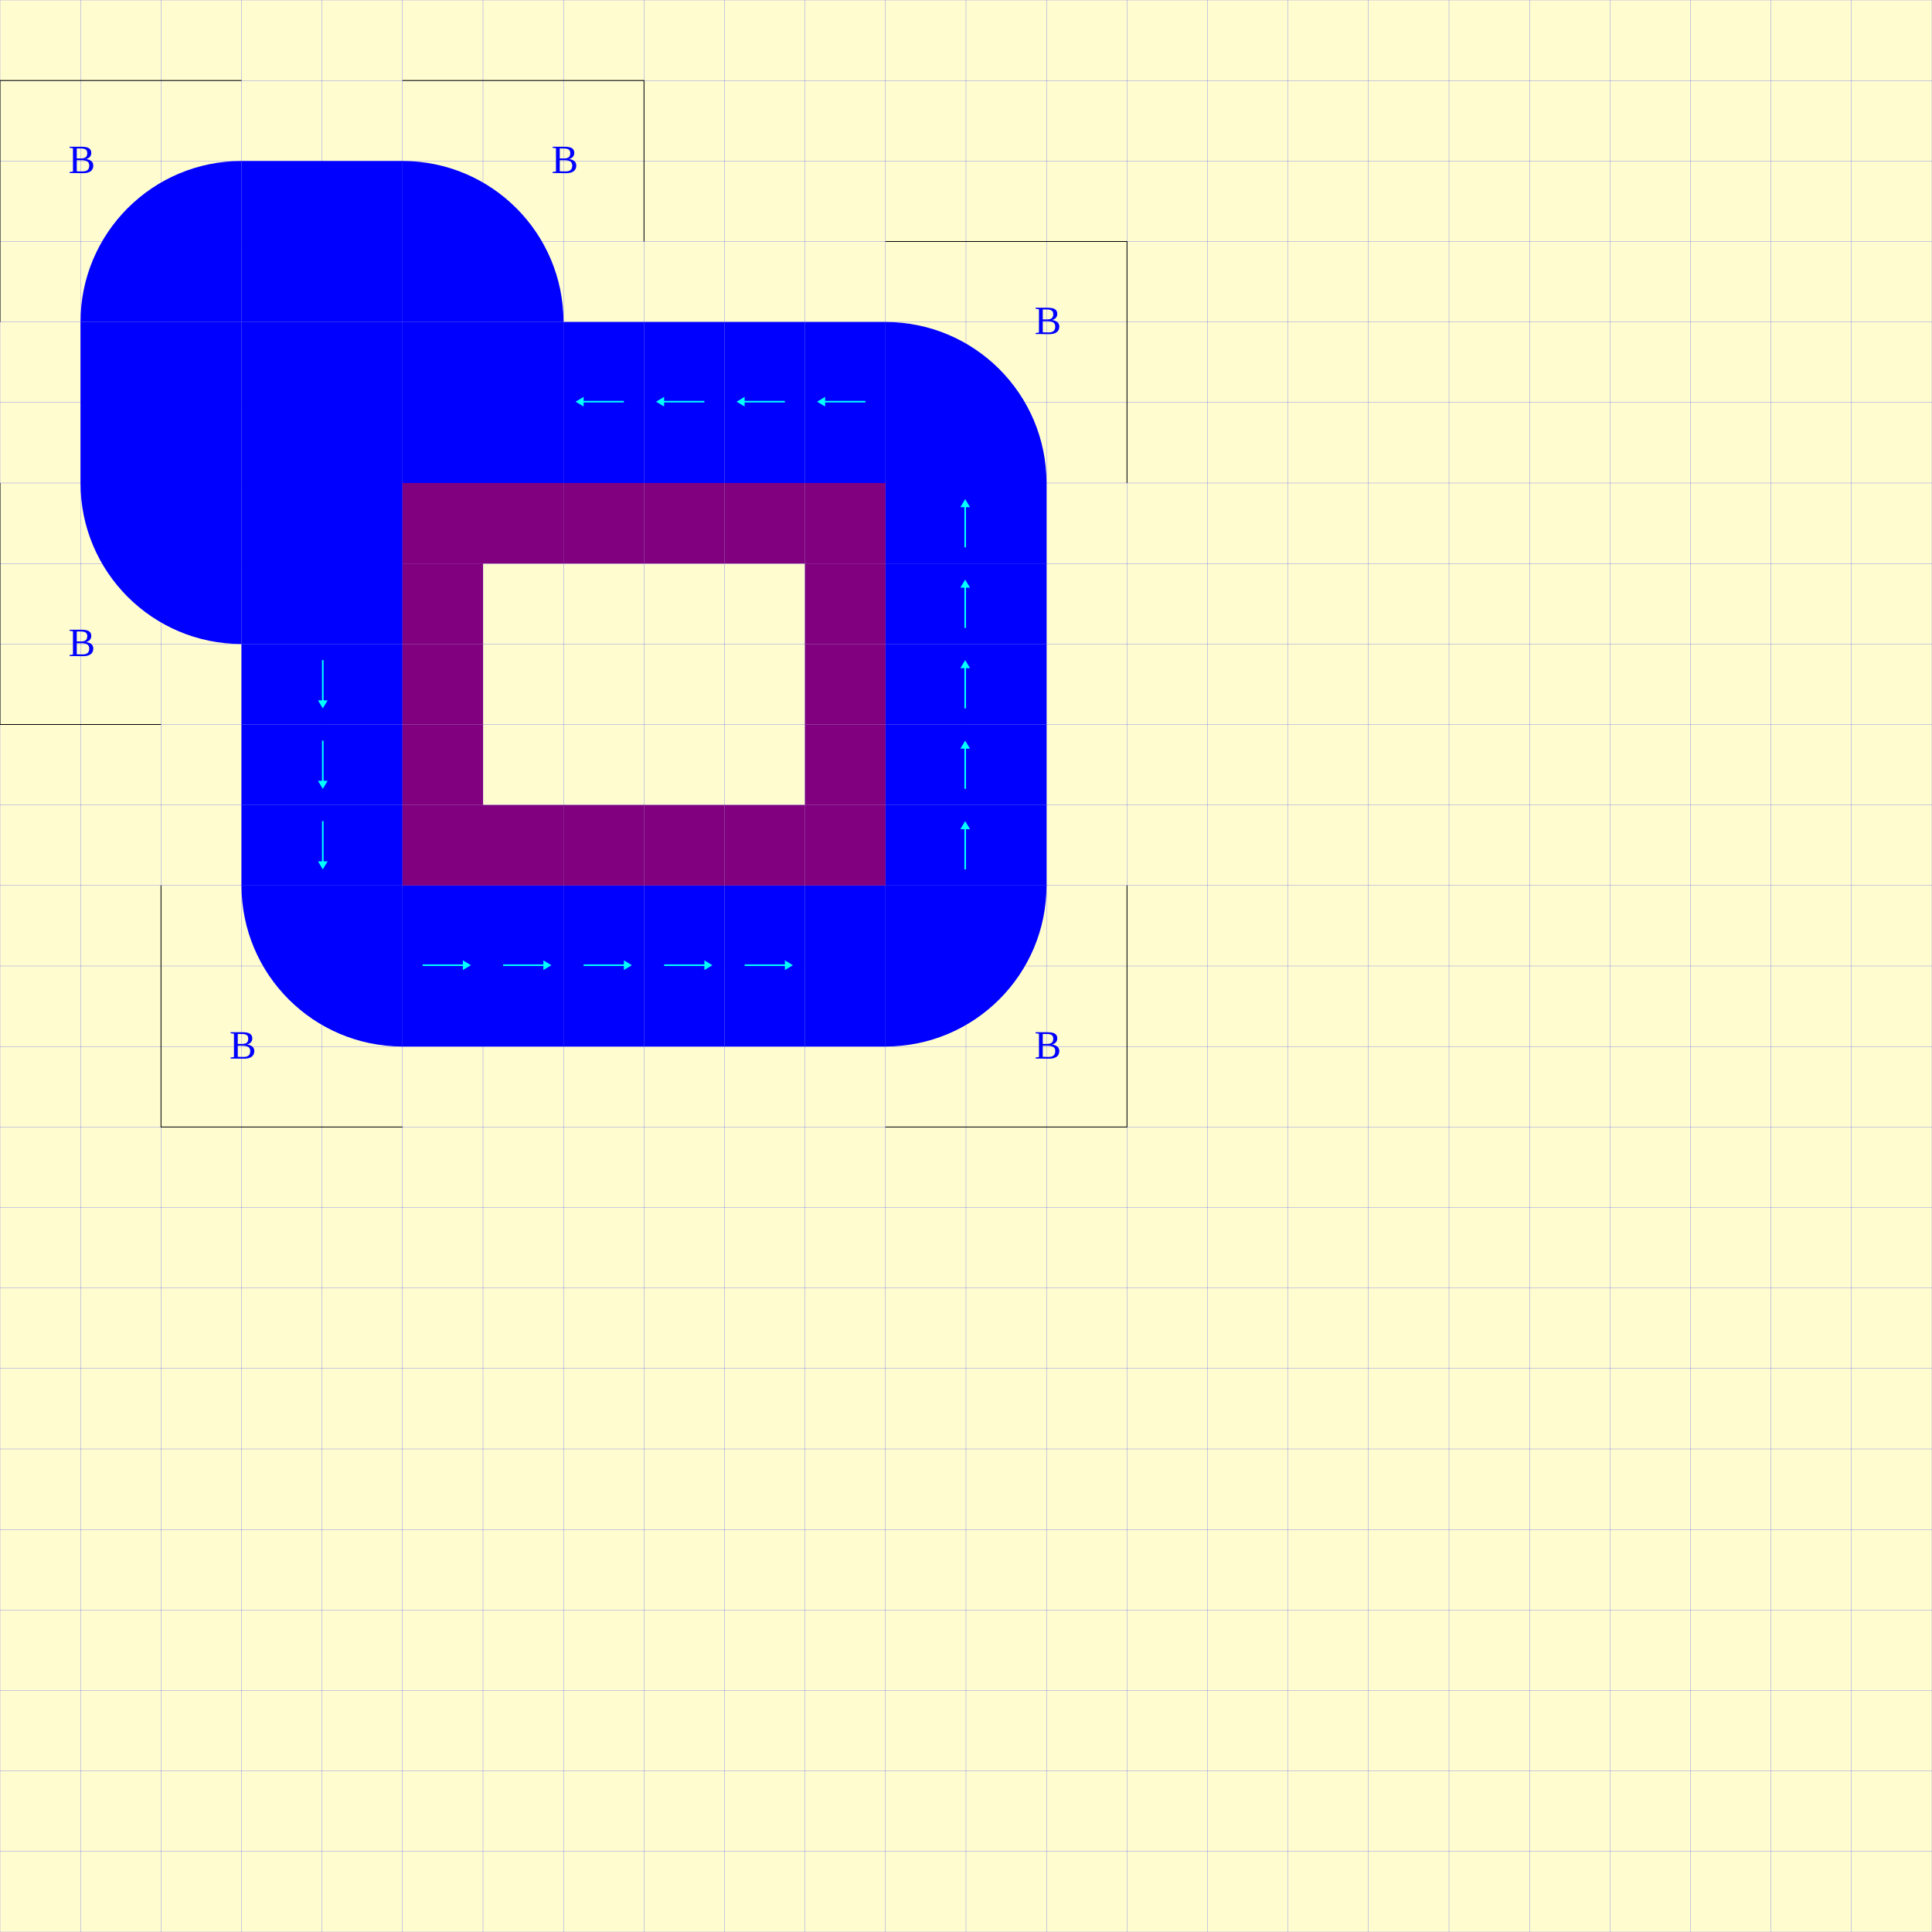
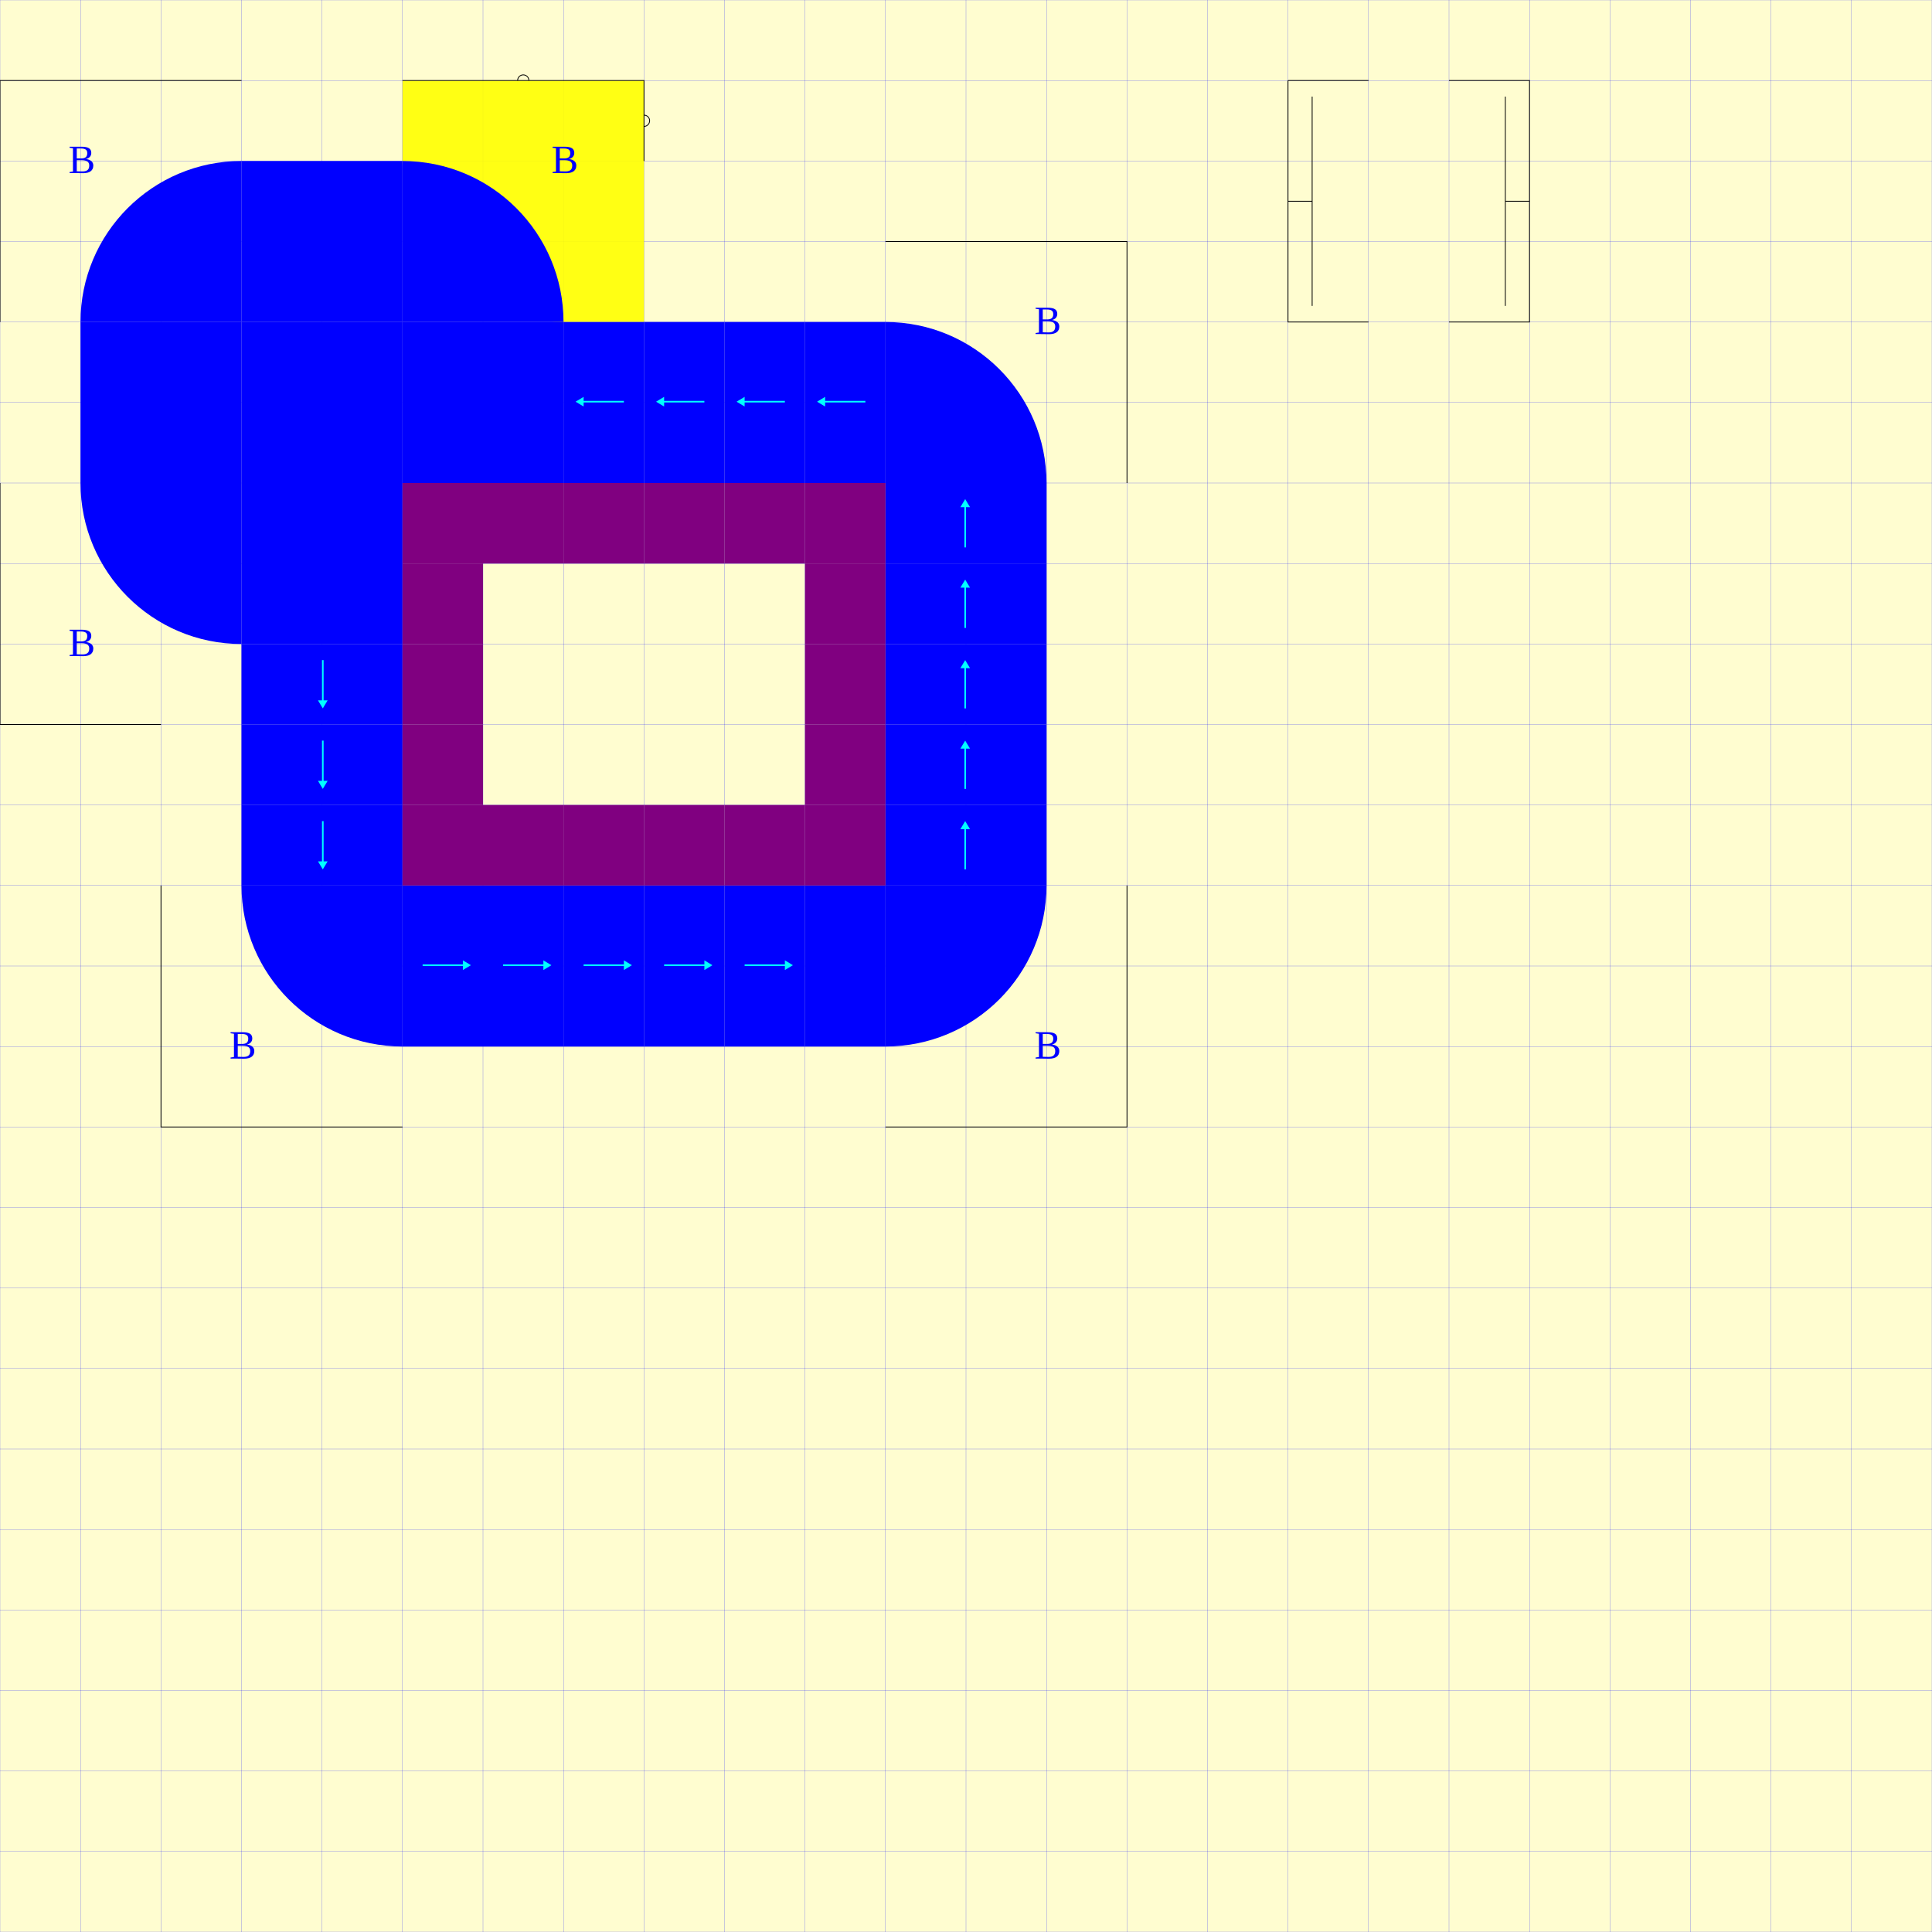
<svg xmlns="http://www.w3.org/2000/svg" width="2400" height="2400">
  <defs>
    <linearGradient id="vert_ramp" x1="0%" y1="0%" x2="0%" y2="100%">
      <stop offset="0%" style="stop-color:white;stop-opacity:0" />
      <stop offset="50%" style="stop-color:yellow;stop-opacity:1" />
    </linearGradient>
  </defs>
  <rect fill="#fffdd0" stroke="none" x="0" y="0" width="100%" height="100%" />
  <g fill="none" stroke="blue" stroke-width=".2">
    <path d="M0,0 h2400 M0,100 h2400 M0,200 h2400 M0,300 h2400 M0,400 h2400 M0,500 h2400 M0,600 h2400 M0,700 h2400 M0,800 h2400 M0,900 h2400 M0,1000 h2400 M0,1100 h2400 M0,1200 h2400        M0,1300 h2400 M0,1400 h2400 M0,1500 h2400 M0,1600 h2400 M0,1700 h2400 M0,1800 h2400 M0,1900 h2400 M0,2000 h2400 M0,2100 h2400 M0,2200 h2400 M0,2300 h2400 M0,2400 h2400" />
    <path d="M0,0 v2400 M100,0 v2400 M200,0 v2400 M300,0 v2400 M400,0 v2400 M500,0 v2400 M600,0 v2400 M700,0 v2400 M800,0 v2400 M900,0 v2400 M1000,0 v2400 M1100,0 v2400 M1200,0 v2400        M1300,0 v2400 M1400,0 v2400 M1500,0 v2400 M1600,0 v2400 M1700,0 v2400 M1800,0 v2400 M1900,0 v2400 M2000,0 v2400 M2100,0 v2400 M2200,0 v2400 M2300,0 v2400 M2400,0 v2400" />
  </g>
  <path fill="blue" stroke="none" d="M300,200 h200 v200 h-200 v-200" />
  <path fill="blue" stroke="none" d="M300,400 h200 v200 h-200 v-200" />
  <path fill="blue" stroke="none" d="M300,600 h200 v200 h-200 v-200" />
  <path fill="blue" stroke="none" d="M100,400 h200 v200 h-200 v-200" />
  <path fill="blue" stroke="none" d="M500,400 h200 v200 h-200 v-200" />
  <path fill="none" stroke="black" stroke-width="1" d="M0,100 v300 m300,-300 h-300" />
  <g fill="blue" stroke="none" font-size="50">
    <path d="M0,100 m100,300 a200,200,0,0,1,200,-200 v200 h-200" />
    <text x="85" y="215">B</text>
  </g>
  <path fill="none" stroke="black" stroke-width="1" d="M0,600 v300 h200" />
  <g fill="blue" stroke="none" font-size="50">
    <path d="M0,600 m100,0 a200,200,0,0,0,200,200 v-200 h-200" />
    <text x="85" y="815">B</text>
  </g>
-   <path fill="none" stroke="black" stroke-width="1" d="M500,100 h300 v200" />
-   <g fill="blue" stroke="none" font-size="50">
-     <path d="M500,100 m0,100 a200,200,0,0,1,200,200 h-200 v-200" />
-     <text x="685" y="215">B</text>
-   </g>
+   <path stroke="none" fill="yellow" fill-opacity=".9" d="M500,100 h300 v300 h-100 a200,200,0,0,1,-200,-200 v-100" />
+   <path fill="none" stroke="black" stroke-width="1" d="M500,100 h100 h43 a7,7,0,0,1,14,0 m-14,0 h157 v43 a7,7,0,0,1,0,14 m0,-14 v57" />
+   <path fill="blue" stroke="none" d="M500,100 m0,100 a200,200,0,0,1,200,200 h-200 v-200" />
+   <text fill="blue" font-size="50" x="685" y="215">B</text>
  <path stroke="none" fill="blue" d="M300,800 h200 v100 h-200 v-100" />
  <path stroke="none" fill="cyan" d="M300,800 m98,20 h4 v50 h5 l-6,10 l-6,-10 h5 v-50" />
  <path stroke="none" fill="blue" d="M300,900 h200 v100 h-200 v-100" />
  <path stroke="none" fill="cyan" d="M300,900 m98,20 h4 v50 h5 l-6,10 l-6,-10 h5 v-50" />
  <path stroke="none" fill="blue" d="M300,1000 h200 v100 h-200 v-100" />
  <path stroke="none" fill="cyan" d="M300,1000 m98,20 h4 v50 h5 l-6,10 l-6,-10 h5 v-50" />
  <path fill="none" stroke="black" stroke-width="1" d="M200,1100 v300 h300 m-300,-300" />
  <g fill="blue" stroke="none" font-size="50">
    <path d="M200,1100 m100,0 a200,200,0,0,0,200,200 v-200 h-200" />
    <text x="285" y="1315">B</text>
  </g>
  <path stroke="none" fill="blue" d="M500,1100 h100 v200 h-100 v-200" />
  <path stroke="none" fill="cyan" d="M500,1100 m75,98 h-50 v2 h50 v5 l10,-6 l-10,-6 v5" />
  <path stroke="none" fill="blue" d="M600,1100 h100 v200 h-100 v-200" />
  <path stroke="none" fill="cyan" d="M600,1100 m75,98 h-50 v2 h50 v5 l10,-6 l-10,-6 v5" />
  <path stroke="none" fill="blue" d="M700,1100 h100 v200 h-100 v-200" />
  <path stroke="none" fill="cyan" d="M700,1100 m75,98 h-50 v2 h50 v5 l10,-6 l-10,-6 v5" />
  <path stroke="none" fill="blue" d="M800,1100 h100 v200 h-100 v-200" />
  <path stroke="none" fill="cyan" d="M800,1100 m75,98 h-50 v2 h50 v5 l10,-6 l-10,-6 v5" />
  <path stroke="none" fill="blue" d="M900,1100 h100 v200 h-100 v-200" />
  <path stroke="none" fill="cyan" d="M900,1100 m75,98 h-50 v2 h50 v5 l10,-6 l-10,-6 v5" />
  <path stroke="none" fill="blue" d="M1000,1100 h100 v200 h-100 v-200" />
  <path stroke="none" fill="cyan" d="M9100,1100 m75,98 h-50 v2 h50 v5 l10,-6 l-10,-6 v5" />
  <path fill="none" stroke="black" stroke-width="1" d="M1100,1100 m300,0 v300 h-300" />
  <g fill="blue" stroke="none" font-size="50">
    <path d="M1100,1100 m0,200 a200,200,0,0,0,200,-200 h-200 v200" />
    <text x="1285" y="1315">B</text>
  </g>
  <path stroke="none" fill="blue" d="M1100,1000 h200 v100 h-200 v-100" />
  <path stroke="none" fill="cyan" d="M1100,1000 m98,80 h2 v-50 h5 l-6,-10 l-6,10 h5 v50" />
  <path stroke="none" fill="blue" d="M1100,900 h200 v100 h-200 v-100" />
  <path stroke="none" fill="cyan" d="M1100,900 m98,80 h2 v-50 h5 l-6,-10 l-6,10 h5 v50" />
  <path stroke="none" fill="blue" d="M1100,800 h200 v100 h-200 v-100" />
  <path stroke="none" fill="cyan" d="M1100,800 m98,80 h2 v-50 h5 l-6,-10 l-6,10 h5 v50" />
  <path stroke="none" fill="blue" d="M1100,700 h200 v100 h-200 v-100" />
  <path stroke="none" fill="cyan" d="M1100,700 m98,80 h2 v-50 h5 l-6,-10 l-6,10 h5 v50" />
  <path stroke="none" fill="blue" d="M1100,600 h200 v100 h-200 v-100" />
  <path stroke="none" fill="cyan" d="M1100,600 m98,80 h2 v-50 h5 l-6,-10 l-6,10 h5 v50" />
  <path fill="none" stroke="black" stroke-width="1" d="M1100,300 h300 v300" />
  <g fill="blue" stroke="none" font-size="50">
    <path d="M1100,300 m200,300 a200,200,0,0,0,-200,-200 v200 h200" />
    <text x="1285" y="415">B</text>
  </g>
  <path stroke="none" fill="blue" d="M1000,400 h100 v200 h-100 v-200" />
  <path stroke="none" fill="cyan" d="M1000,400 m25,98 h50 v2 h-50 v5 l-10,-6 l10,-6 v5" />
  <path stroke="none" fill="blue" d="M900,400 h100 v200 h-100 v-200" />
  <path stroke="none" fill="cyan" d="M900,400 m25,98 h50 v2 h-50 v5 l-10,-6 l10,-6 v5" />
  <path stroke="none" fill="blue" d="M800,400 h100 v200 h-100 v-200" />
  <path stroke="none" fill="cyan" d="M800,400 m25,98 h50 v2 h-50 v5 l-10,-6 l10,-6 v5" />
  <path stroke="none" fill="blue" d="M700,400 h100 v200 h-100 v-200" />
  <path stroke="none" fill="cyan" d="M700,400 m25,98 h50 v2 h-50 v5 l-10,-6 l10,-6 v5" />
  <path stroke="none" fill="purple" d="M500,600 h100 v100 h-100 v-100" />
  <path stroke="none" fill="purple" d="M600,600 h100 v100 h-100 v-100" />
  <path stroke="none" fill="purple" d="M700,600 h100 v100 h-100 v-100" />
  <path stroke="none" fill="purple" d="M800,600 h100 v100 h-100 v-100" />
  <path stroke="none" fill="purple" d="M900,600 h100 v100 h-100 v-100" />
  <path stroke="none" fill="purple" d="M1000,600 h100 v100 h-100 v-100" />
  <path stroke="none" fill="purple" d="M500,1000 h100 v100 h-100 v-100" />
  <path stroke="none" fill="purple" d="M600,1000 h100 v100 h-100 v-100" />
  <path stroke="none" fill="purple" d="M700,1000 h100 v100 h-100 v-100" />
  <path stroke="none" fill="purple" d="M800,1000 h100 v100 h-100 v-100" />
  <path stroke="none" fill="purple" d="M900,1000 h100 v100 h-100 v-100" />
  <path stroke="none" fill="purple" d="M1000,1000 h100 v100 h-100 v-100" />
  <path stroke="none" fill="purple" d="M500,700 h100 v100 h-100 v-100" />
  <path stroke="none" fill="purple" d="M500,800 h100 v100 h-100 v-100" />
  <path stroke="none" fill="purple" d="M500,900 h100 v100 h-100 v-100" />
  <path stroke="none" fill="purple" d="M1000,700 h100 v100 h-100 v-100" />
  <path stroke="none" fill="purple" d="M1000,800 h100 v100 h-100 v-100" />
  <path stroke="none" fill="purple" d="M1000,900 h100 v100 h-100 v-100" />
+   <path fill="none" stroke="black" stroke-width="1" d="M1600,100 v100 m0,-100 h100 m100,0 h100 v100 v100 m0,-50 h-30 v130 v-260 m30,180 v100 h-100 m-100,0 h-100 v-150 h30 v130 v-260 m-30,130 v-50" />
</svg>
